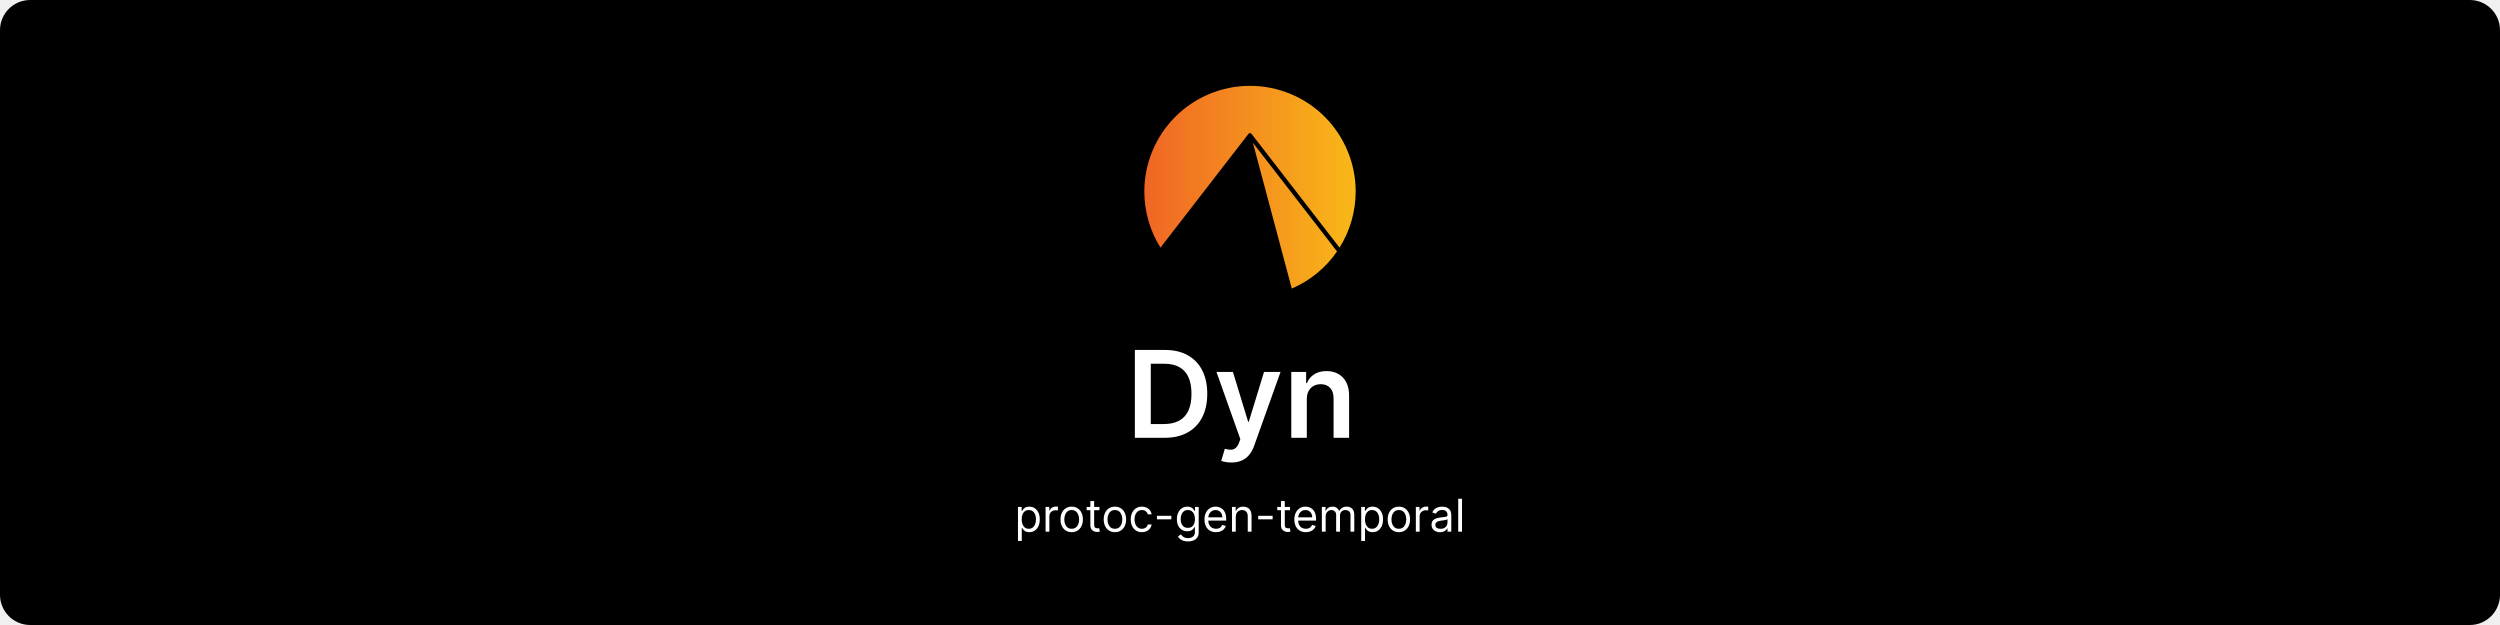
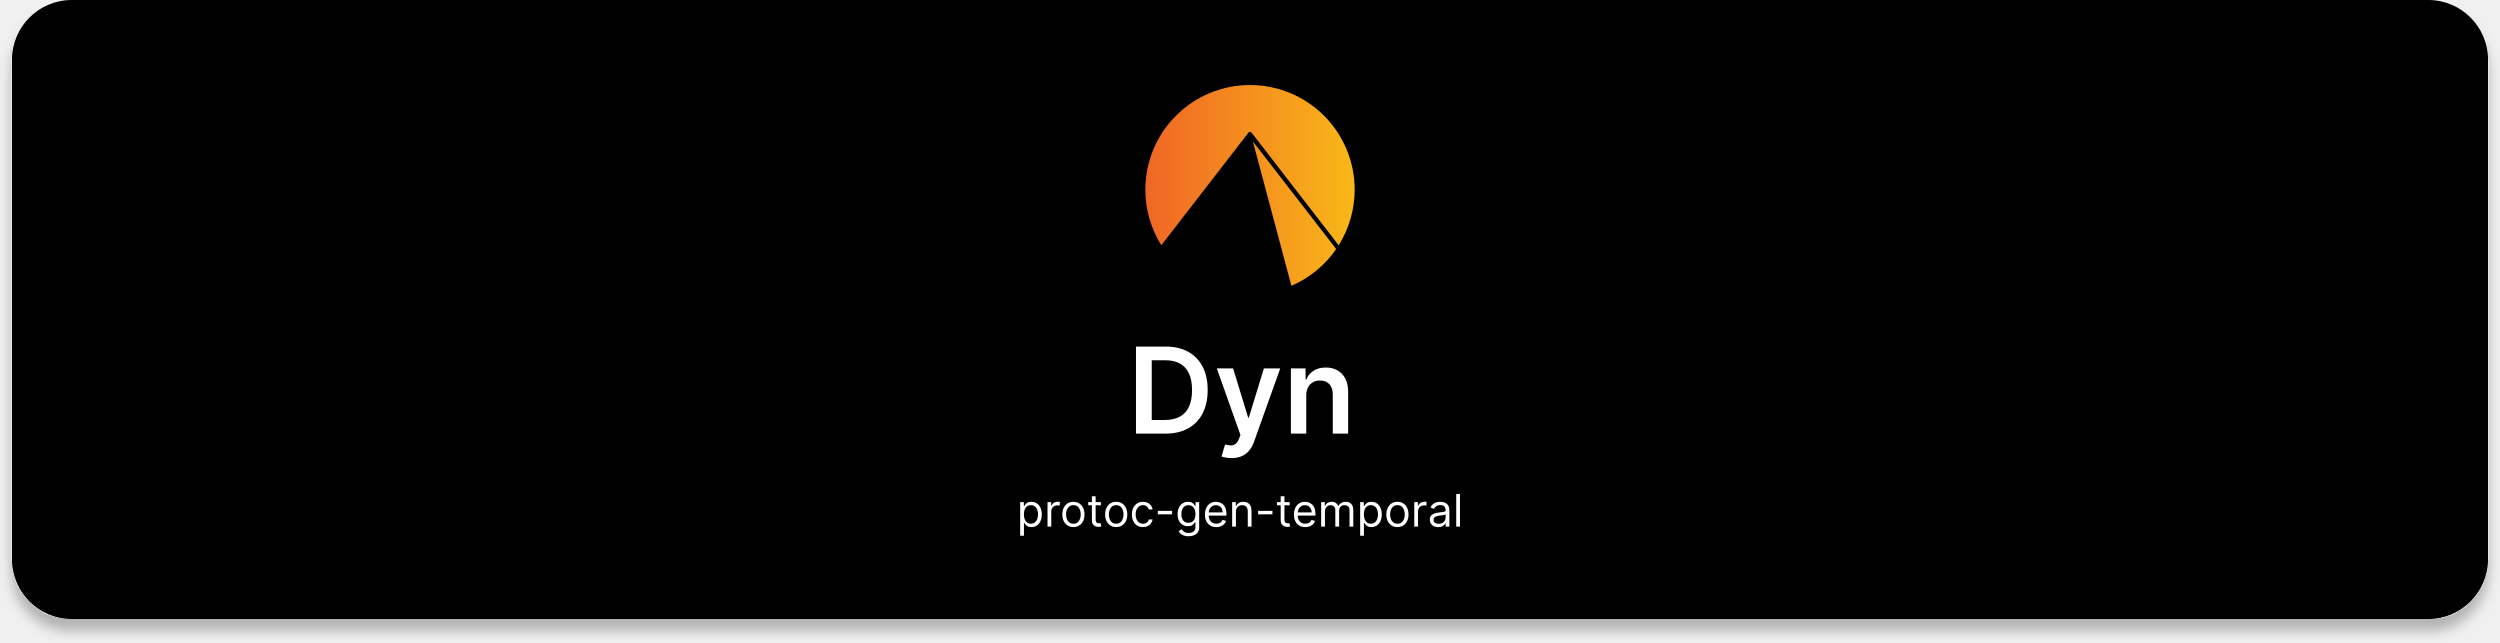
- <svg xmlns="http://www.w3.org/2000/svg" width="828" height="207" viewBox="0 0 828 207" fill="none">
-   <rect width="828" height="207" rx="10" fill="black" />
-   <path d="M385.727 145H375.869V115.909H385.926C388.814 115.909 391.295 116.491 393.369 117.656C395.453 118.812 397.053 120.473 398.17 122.642C399.288 124.811 399.847 127.405 399.847 130.426C399.847 133.456 399.283 136.061 398.156 138.239C397.039 140.417 395.424 142.088 393.312 143.253C391.21 144.418 388.682 145 385.727 145ZM381.139 140.44H385.472C387.498 140.44 389.188 140.071 390.543 139.332C391.897 138.584 392.915 137.472 393.597 135.994C394.278 134.508 394.619 132.652 394.619 130.426C394.619 128.201 394.278 126.354 393.597 124.886C392.915 123.409 391.906 122.306 390.571 121.577C389.245 120.838 387.598 120.469 385.628 120.469H381.139V140.44ZM407.822 153.182C407.122 153.182 406.473 153.125 405.876 153.011C405.289 152.907 404.821 152.784 404.47 152.642L405.663 148.636C406.411 148.854 407.079 148.958 407.666 148.949C408.253 148.939 408.769 148.755 409.214 148.395C409.669 148.045 410.053 147.457 410.365 146.634L410.805 145.455L402.893 123.182H408.348L413.376 139.659H413.604L418.646 123.182H424.115L415.379 147.642C414.972 148.797 414.432 149.787 413.76 150.611C413.088 151.444 412.264 152.079 411.288 152.514C410.322 152.959 409.167 153.182 407.822 153.182ZM432.815 132.216V145H427.673V123.182H432.588V126.889H432.844C433.346 125.668 434.146 124.697 435.244 123.977C436.352 123.258 437.721 122.898 439.349 122.898C440.855 122.898 442.167 123.22 443.284 123.864C444.411 124.508 445.282 125.44 445.898 126.662C446.523 127.884 446.83 129.366 446.821 131.108V145H441.679V131.903C441.679 130.445 441.3 129.304 440.543 128.48C439.795 127.656 438.758 127.244 437.432 127.244C436.532 127.244 435.732 127.443 435.031 127.841C434.34 128.229 433.795 128.793 433.398 129.531C433.009 130.27 432.815 131.165 432.815 132.216Z" fill="white" />
-   <path d="M337.151 179.155V167.905H338.365V169.205H338.514C338.607 169.063 338.734 168.882 338.898 168.662C339.065 168.438 339.303 168.239 339.612 168.065C339.924 167.888 340.347 167.799 340.879 167.799C341.568 167.799 342.175 167.971 342.701 168.315C343.227 168.66 343.637 169.148 343.931 169.78C344.226 170.412 344.374 171.158 344.374 172.018C344.374 172.884 344.226 173.635 343.931 174.271C343.637 174.903 343.228 175.393 342.706 175.741C342.184 176.085 341.582 176.258 340.901 176.258C340.375 176.258 339.954 176.171 339.638 175.997C339.322 175.819 339.079 175.618 338.908 175.395C338.738 175.167 338.607 174.979 338.514 174.83H338.408V179.155H337.151ZM338.386 171.996C338.386 172.614 338.477 173.159 338.658 173.632C338.839 174.1 339.104 174.468 339.452 174.734C339.8 174.997 340.226 175.128 340.73 175.128C341.256 175.128 341.694 174.99 342.046 174.713C342.401 174.432 342.667 174.056 342.845 173.584C343.026 173.108 343.116 172.579 343.116 171.996C343.116 171.421 343.028 170.902 342.85 170.441C342.676 169.976 342.412 169.608 342.056 169.338C341.705 169.065 341.263 168.928 340.73 168.928C340.219 168.928 339.789 169.058 339.441 169.317C339.093 169.573 338.83 169.931 338.653 170.393C338.475 170.851 338.386 171.385 338.386 171.996ZM346.291 176.087V167.905H347.506V169.141H347.591C347.74 168.736 348.01 168.408 348.401 168.156C348.791 167.904 349.232 167.777 349.722 167.777C349.814 167.777 349.929 167.779 350.068 167.783C350.206 167.786 350.311 167.792 350.382 167.799V169.077C350.339 169.067 350.242 169.051 350.089 169.029C349.94 169.004 349.782 168.992 349.615 168.992C349.217 168.992 348.862 169.075 348.55 169.242C348.241 169.406 347.996 169.633 347.815 169.924C347.637 170.212 347.548 170.54 347.548 170.91V176.087H346.291ZM354.947 176.258C354.208 176.258 353.56 176.082 353.003 175.73C352.449 175.379 352.016 174.887 351.703 174.255C351.394 173.623 351.24 172.884 351.24 172.039C351.24 171.187 351.394 170.443 351.703 169.807C352.016 169.171 352.449 168.678 353.003 168.326C353.56 167.975 354.208 167.799 354.947 167.799C355.686 167.799 356.332 167.975 356.886 168.326C357.444 168.678 357.877 169.171 358.186 169.807C358.498 170.443 358.654 171.187 358.654 172.039C358.654 172.884 358.498 173.623 358.186 174.255C357.877 174.887 357.444 175.379 356.886 175.73C356.332 176.082 355.686 176.258 354.947 176.258ZM354.947 175.128C355.508 175.128 355.97 174.985 356.332 174.697C356.694 174.409 356.962 174.031 357.136 173.562C357.31 173.094 357.397 172.586 357.397 172.039C357.397 171.492 357.31 170.982 357.136 170.51C356.962 170.038 356.694 169.656 356.332 169.365C355.97 169.074 355.508 168.928 354.947 168.928C354.386 168.928 353.924 169.074 353.562 169.365C353.2 169.656 352.932 170.038 352.758 170.51C352.584 170.982 352.497 171.492 352.497 172.039C352.497 172.586 352.584 173.094 352.758 173.562C352.932 174.031 353.2 174.409 353.562 174.697C353.924 174.985 354.386 175.128 354.947 175.128ZM364.132 167.905V168.971H359.892V167.905H364.132ZM361.127 165.945H362.384V173.743C362.384 174.099 362.436 174.365 362.539 174.542C362.646 174.716 362.78 174.834 362.944 174.894C363.111 174.951 363.286 174.979 363.471 174.979C363.61 174.979 363.723 174.972 363.812 174.958C363.901 174.94 363.972 174.926 364.025 174.915L364.281 176.045C364.196 176.077 364.077 176.108 363.924 176.14C363.771 176.176 363.578 176.194 363.343 176.194C362.988 176.194 362.64 176.117 362.299 175.965C361.962 175.812 361.681 175.579 361.458 175.267C361.237 174.954 361.127 174.56 361.127 174.084V165.945ZM369.259 176.258C368.52 176.258 367.872 176.082 367.314 175.73C366.76 175.379 366.327 174.887 366.015 174.255C365.706 173.623 365.551 172.884 365.551 172.039C365.551 171.187 365.706 170.443 366.015 169.807C366.327 169.171 366.76 168.678 367.314 168.326C367.872 167.975 368.52 167.799 369.259 167.799C369.997 167.799 370.644 167.975 371.198 168.326C371.755 168.678 372.188 169.171 372.497 169.807C372.81 170.443 372.966 171.187 372.966 172.039C372.966 172.884 372.81 173.623 372.497 174.255C372.188 174.887 371.755 175.379 371.198 175.73C370.644 176.082 369.997 176.258 369.259 176.258ZM369.259 175.128C369.82 175.128 370.281 174.985 370.644 174.697C371.006 174.409 371.274 174.031 371.448 173.562C371.622 173.094 371.709 172.586 371.709 172.039C371.709 171.492 371.622 170.982 371.448 170.51C371.274 170.038 371.006 169.656 370.644 169.365C370.281 169.074 369.82 168.928 369.259 168.928C368.698 168.928 368.236 169.074 367.874 169.365C367.511 169.656 367.243 170.038 367.069 170.51C366.895 170.982 366.808 171.492 366.808 172.039C366.808 172.586 366.895 173.094 367.069 173.562C367.243 174.031 367.511 174.409 367.874 174.697C368.236 174.985 368.698 175.128 369.259 175.128ZM378.209 176.258C377.442 176.258 376.781 176.077 376.227 175.714C375.673 175.352 375.247 174.853 374.949 174.217C374.651 173.582 374.501 172.856 374.501 172.039C374.501 171.208 374.654 170.475 374.96 169.839C375.268 169.2 375.698 168.701 376.249 168.342C376.803 167.98 377.449 167.799 378.188 167.799C378.763 167.799 379.281 167.905 379.743 168.118C380.205 168.331 380.583 168.63 380.877 169.013C381.172 169.397 381.355 169.844 381.426 170.356H380.169C380.073 169.983 379.86 169.652 379.53 169.365C379.203 169.074 378.763 168.928 378.209 168.928C377.719 168.928 377.289 169.056 376.92 169.312C376.554 169.564 376.268 169.921 376.062 170.382C375.86 170.84 375.759 171.378 375.759 171.996C375.759 172.628 375.858 173.179 376.057 173.648C376.259 174.116 376.543 174.48 376.909 174.74C377.278 174.999 377.712 175.128 378.209 175.128C378.536 175.128 378.832 175.072 379.098 174.958C379.365 174.844 379.59 174.681 379.775 174.468C379.96 174.255 380.091 173.999 380.169 173.701H381.426C381.355 174.184 381.179 174.619 380.899 175.006C380.622 175.389 380.254 175.695 379.796 175.922C379.342 176.146 378.813 176.258 378.209 176.258ZM387.951 170.824V171.996H383.179V170.824H387.951ZM393.466 179.326C392.859 179.326 392.337 179.248 391.9 179.091C391.463 178.939 391.099 178.736 390.808 178.484C390.52 178.236 390.291 177.969 390.121 177.685L391.122 176.982C391.236 177.131 391.38 177.302 391.554 177.493C391.728 177.689 391.965 177.857 392.267 177.999C392.573 178.145 392.972 178.218 393.466 178.218C394.126 178.218 394.671 178.058 395.101 177.738C395.531 177.419 395.746 176.918 395.746 176.236V174.574H395.639C395.547 174.724 395.415 174.908 395.245 175.128C395.078 175.345 394.837 175.539 394.521 175.709C394.208 175.876 393.785 175.959 393.253 175.959C392.592 175.959 391.999 175.803 391.474 175.491C390.952 175.178 390.538 174.724 390.233 174.127C389.931 173.53 389.78 172.806 389.78 171.954C389.78 171.116 389.927 170.386 390.222 169.764C390.517 169.139 390.927 168.656 391.452 168.315C391.978 167.971 392.585 167.799 393.274 167.799C393.807 167.799 394.229 167.888 394.542 168.065C394.858 168.239 395.099 168.438 395.266 168.662C395.437 168.882 395.568 169.063 395.66 169.205H395.788V167.905H397.003V176.322C397.003 177.025 396.843 177.596 396.523 178.037C396.207 178.481 395.781 178.806 395.245 179.012C394.712 179.221 394.119 179.326 393.466 179.326ZM393.423 174.83C393.927 174.83 394.354 174.715 394.702 174.484C395.05 174.253 395.314 173.921 395.495 173.488C395.676 173.054 395.767 172.536 395.767 171.932C395.767 171.343 395.678 170.823 395.501 170.372C395.323 169.921 395.06 169.567 394.712 169.312C394.364 169.056 393.935 168.928 393.423 168.928C392.891 168.928 392.447 169.063 392.092 169.333C391.74 169.603 391.475 169.965 391.298 170.42C391.124 170.874 391.037 171.378 391.037 171.932C391.037 172.501 391.126 173.003 391.303 173.44C391.484 173.873 391.751 174.214 392.102 174.463C392.457 174.708 392.898 174.83 393.423 174.83ZM402.734 176.258C401.946 176.258 401.266 176.084 400.694 175.736C400.126 175.384 399.687 174.894 399.378 174.265C399.073 173.633 398.92 172.898 398.92 172.06C398.92 171.222 399.073 170.483 399.378 169.844C399.687 169.202 400.117 168.701 400.668 168.342C401.222 167.98 401.868 167.799 402.606 167.799C403.033 167.799 403.453 167.87 403.869 168.012C404.284 168.154 404.663 168.385 405.003 168.704C405.344 169.02 405.616 169.439 405.818 169.961C406.021 170.483 406.122 171.126 406.122 171.89V172.422H399.815V171.336H404.844C404.844 170.874 404.751 170.462 404.567 170.1C404.386 169.738 404.126 169.452 403.789 169.242C403.455 169.033 403.061 168.928 402.606 168.928C402.106 168.928 401.672 169.052 401.307 169.301C400.945 169.546 400.666 169.866 400.47 170.26C400.275 170.654 400.177 171.077 400.177 171.527V172.252C400.177 172.87 400.284 173.394 400.497 173.823C400.714 174.249 401.014 174.574 401.397 174.798C401.781 175.018 402.226 175.128 402.734 175.128C403.065 175.128 403.363 175.082 403.629 174.99C403.899 174.894 404.132 174.752 404.327 174.564C404.522 174.372 404.673 174.134 404.78 173.85L405.994 174.191C405.866 174.603 405.652 174.965 405.35 175.277C405.048 175.586 404.675 175.828 404.231 176.002C403.787 176.172 403.288 176.258 402.734 176.258ZM409.291 171.165V176.087H408.034V167.905H409.249V169.184H409.355C409.547 168.768 409.838 168.434 410.229 168.182C410.62 167.927 411.124 167.799 411.742 167.799C412.296 167.799 412.78 167.912 413.196 168.14C413.611 168.363 413.935 168.704 414.165 169.162C414.396 169.617 414.512 170.192 414.512 170.888V176.087H413.255V170.974C413.255 170.331 413.088 169.83 412.754 169.471C412.42 169.109 411.962 168.928 411.38 168.928C410.978 168.928 410.62 169.015 410.304 169.189C409.991 169.363 409.744 169.617 409.563 169.951C409.382 170.285 409.291 170.689 409.291 171.165ZM421.496 170.824V171.996H416.724V170.824H421.496ZM427.266 167.905V168.971H423.026V167.905H427.266ZM424.262 165.945H425.519V173.743C425.519 174.099 425.571 174.365 425.674 174.542C425.78 174.716 425.915 174.834 426.079 174.894C426.245 174.951 426.421 174.979 426.606 174.979C426.744 174.979 426.858 174.972 426.947 174.958C427.036 174.94 427.107 174.926 427.16 174.915L427.416 176.045C427.33 176.077 427.211 176.108 427.059 176.14C426.906 176.176 426.712 176.194 426.478 176.194C426.123 176.194 425.775 176.117 425.434 175.965C425.097 175.812 424.816 175.579 424.592 175.267C424.372 174.954 424.262 174.56 424.262 174.084V165.945ZM432.5 176.258C431.712 176.258 431.032 176.084 430.46 175.736C429.892 175.384 429.453 174.894 429.144 174.265C428.839 173.633 428.686 172.898 428.686 172.06C428.686 171.222 428.839 170.483 429.144 169.844C429.453 169.202 429.883 168.701 430.433 168.342C430.987 167.98 431.633 167.799 432.372 167.799C432.798 167.799 433.219 167.87 433.634 168.012C434.05 168.154 434.428 168.385 434.769 168.704C435.11 169.02 435.382 169.439 435.584 169.961C435.786 170.483 435.888 171.126 435.888 171.89V172.422H429.581V171.336H434.609C434.609 170.874 434.517 170.462 434.332 170.1C434.151 169.738 433.892 169.452 433.555 169.242C433.221 169.033 432.827 168.928 432.372 168.928C431.871 168.928 431.438 169.052 431.072 169.301C430.71 169.546 430.431 169.866 430.236 170.26C430.041 170.654 429.943 171.077 429.943 171.527V172.252C429.943 172.87 430.05 173.394 430.263 173.823C430.479 174.249 430.779 174.574 431.163 174.798C431.546 175.018 431.992 175.128 432.5 175.128C432.83 175.128 433.128 175.082 433.395 174.99C433.665 174.894 433.897 174.752 434.093 174.564C434.288 174.372 434.439 174.134 434.545 173.85L435.76 174.191C435.632 174.603 435.417 174.965 435.115 175.277C434.813 175.586 434.441 175.828 433.997 176.002C433.553 176.172 433.054 176.258 432.5 176.258ZM437.8 176.087V167.905H439.014V169.184H439.121C439.291 168.747 439.567 168.408 439.947 168.166C440.327 167.921 440.783 167.799 441.316 167.799C441.855 167.799 442.305 167.921 442.663 168.166C443.025 168.408 443.308 168.747 443.51 169.184H443.595C443.805 168.761 444.119 168.426 444.538 168.177C444.957 167.925 445.46 167.799 446.046 167.799C446.777 167.799 447.376 168.028 447.841 168.486C448.306 168.94 448.539 169.649 448.539 170.611V176.087H447.282V170.611C447.282 170.008 447.116 169.576 446.786 169.317C446.456 169.058 446.067 168.928 445.62 168.928C445.044 168.928 444.599 169.102 444.283 169.45C443.967 169.795 443.809 170.231 443.809 170.76V176.087H442.53V170.483C442.53 170.018 442.379 169.644 442.077 169.36C441.775 169.072 441.387 168.928 440.911 168.928C440.584 168.928 440.279 169.015 439.995 169.189C439.714 169.363 439.487 169.605 439.313 169.914C439.142 170.219 439.057 170.572 439.057 170.974V176.087H437.8ZM450.837 179.155V167.905H452.052V169.205H452.201C452.293 169.063 452.421 168.882 452.584 168.662C452.751 168.438 452.989 168.239 453.298 168.065C453.611 167.888 454.033 167.799 454.566 167.799C455.255 167.799 455.862 167.971 456.388 168.315C456.913 168.66 457.323 169.148 457.618 169.78C457.913 170.412 458.06 171.158 458.06 172.018C458.06 172.884 457.913 173.635 457.618 174.271C457.323 174.903 456.915 175.393 456.393 175.741C455.871 176.085 455.269 176.258 454.587 176.258C454.062 176.258 453.641 176.171 453.325 175.997C453.009 175.819 452.765 175.618 452.595 175.395C452.424 175.167 452.293 174.979 452.201 174.83H452.094V179.155H450.837ZM452.073 171.996C452.073 172.614 452.163 173.159 452.345 173.632C452.526 174.1 452.79 174.468 453.138 174.734C453.486 174.997 453.912 175.128 454.417 175.128C454.942 175.128 455.381 174.99 455.732 174.713C456.087 174.432 456.354 174.056 456.531 173.584C456.712 173.108 456.803 172.579 456.803 171.996C456.803 171.421 456.714 170.902 456.537 170.441C456.363 169.976 456.098 169.608 455.743 169.338C455.391 169.065 454.949 168.928 454.417 168.928C453.905 168.928 453.476 169.058 453.128 169.317C452.78 169.573 452.517 169.931 452.339 170.393C452.162 170.851 452.073 171.385 452.073 171.996ZM463.302 176.258C462.563 176.258 461.915 176.082 461.357 175.73C460.803 175.379 460.37 174.887 460.058 174.255C459.749 173.623 459.594 172.884 459.594 172.039C459.594 171.187 459.749 170.443 460.058 169.807C460.37 169.171 460.803 168.678 461.357 168.326C461.915 167.975 462.563 167.799 463.302 167.799C464.04 167.799 464.687 167.975 465.241 168.326C465.798 168.678 466.231 169.171 466.54 169.807C466.853 170.443 467.009 171.187 467.009 172.039C467.009 172.884 466.853 173.623 466.54 174.255C466.231 174.887 465.798 175.379 465.241 175.73C464.687 176.082 464.04 176.258 463.302 176.258ZM463.302 175.128C463.863 175.128 464.324 174.985 464.687 174.697C465.049 174.409 465.317 174.031 465.491 173.562C465.665 173.094 465.752 172.586 465.752 172.039C465.752 171.492 465.665 170.982 465.491 170.51C465.317 170.038 465.049 169.656 464.687 169.365C464.324 169.074 463.863 168.928 463.302 168.928C462.741 168.928 462.279 169.074 461.917 169.365C461.554 169.656 461.286 170.038 461.112 170.51C460.938 170.982 460.851 171.492 460.851 172.039C460.851 172.586 460.938 173.094 461.112 173.562C461.286 174.031 461.554 174.409 461.917 174.697C462.279 174.985 462.741 175.128 463.302 175.128ZM468.928 176.087V167.905H470.142V169.141H470.228C470.377 168.736 470.647 168.408 471.037 168.156C471.428 167.904 471.868 167.777 472.358 167.777C472.451 167.777 472.566 167.779 472.705 167.783C472.843 167.786 472.948 167.792 473.019 167.799V169.077C472.976 169.067 472.879 169.051 472.726 169.029C472.577 169.004 472.419 168.992 472.252 168.992C471.854 168.992 471.499 169.075 471.186 169.242C470.877 169.406 470.632 169.633 470.451 169.924C470.274 170.212 470.185 170.54 470.185 170.91V176.087H468.928ZM476.917 176.279C476.398 176.279 475.928 176.181 475.505 175.986C475.082 175.787 474.747 175.501 474.498 175.128C474.25 174.752 474.125 174.297 474.125 173.765C474.125 173.296 474.218 172.916 474.402 172.625C474.587 172.33 474.834 172.099 475.143 171.932C475.452 171.765 475.793 171.641 476.166 171.559C476.542 171.474 476.92 171.407 477.3 171.357C477.797 171.293 478.2 171.245 478.509 171.213C478.822 171.178 479.049 171.119 479.191 171.037C479.337 170.956 479.41 170.814 479.41 170.611V170.569C479.41 170.043 479.266 169.635 478.978 169.344C478.694 169.052 478.263 168.907 477.684 168.907C477.084 168.907 476.613 169.038 476.272 169.301C475.931 169.564 475.691 169.844 475.553 170.143L474.36 169.716C474.573 169.219 474.857 168.832 475.212 168.555C475.571 168.275 475.961 168.079 476.384 167.969C476.81 167.856 477.229 167.799 477.641 167.799C477.904 167.799 478.206 167.831 478.547 167.895C478.891 167.955 479.223 168.081 479.543 168.273C479.866 168.465 480.134 168.754 480.347 169.141C480.56 169.528 480.667 170.047 480.667 170.697V176.087H479.41V174.979H479.346C479.26 175.157 479.118 175.347 478.919 175.549C478.721 175.752 478.456 175.924 478.126 176.066C477.796 176.208 477.392 176.279 476.917 176.279ZM477.108 175.15C477.606 175.15 478.025 175.052 478.366 174.857C478.71 174.661 478.969 174.409 479.143 174.1C479.321 173.791 479.41 173.466 479.41 173.126V171.975C479.356 172.039 479.239 172.097 479.058 172.151C478.88 172.2 478.674 172.245 478.44 172.284C478.209 172.319 477.984 172.351 477.764 172.38C477.547 172.405 477.371 172.426 477.236 172.444C476.91 172.486 476.604 172.556 476.32 172.651C476.04 172.744 475.812 172.884 475.638 173.072C475.468 173.257 475.383 173.509 475.383 173.829C475.383 174.265 475.544 174.596 475.867 174.819C476.194 175.04 476.608 175.15 477.108 175.15ZM484.218 165.178V176.087H482.961V165.178H484.218Z" fill="white" />
-   <path d="M413.869 28.43C404.609 28.464 395.74 32.167 389.205 38.727C382.669 45.287 379 54.17 379 63.429C379 70.004 380.852 76.446 384.343 82.017L413.528 44.29C413.575 44.228 413.644 44.177 413.727 44.141C413.81 44.105 413.904 44.086 414 44.086C414.096 44.086 414.19 44.105 414.273 44.141C414.356 44.177 414.425 44.228 414.473 44.29L443.657 82.017C447.148 76.446 449 70.004 449 63.429C449 54.147 445.313 45.245 438.749 38.681C432.185 32.117 423.283 28.43 414 28.43C413.956 28.429 413.913 28.429 413.869 28.43V28.43ZM414.963 47.292L427.843 95.571C433.894 92.967 439.087 88.708 442.825 83.283L414.963 47.292Z" fill="url(#paint0_linear_335_5)" />
+ <svg xmlns="http://www.w3.org/2000/svg" width="836" height="215" viewBox="0 0 836 215" fill="none">
+   <g filter="url(#filter0_d_335_5)">
+     <rect x="4" width="828" height="207" rx="20" fill="black" />
+   </g>
+   <path d="M389.727 145H379.869V115.909H389.926C392.814 115.909 395.295 116.491 397.369 117.656C399.453 118.812 401.053 120.473 402.17 122.642C403.288 124.811 403.847 127.405 403.847 130.426C403.847 133.456 403.283 136.061 402.156 138.239C401.039 140.417 399.424 142.088 397.312 143.253C395.21 144.418 392.682 145 389.727 145ZM385.139 140.44H389.472C391.498 140.44 393.188 140.071 394.543 139.332C395.897 138.584 396.915 137.472 397.597 135.994C398.278 134.508 398.619 132.652 398.619 130.426C398.619 128.201 398.278 126.354 397.597 124.886C396.915 123.409 395.906 122.306 394.571 121.577C393.245 120.838 391.598 120.469 389.628 120.469H385.139V140.44ZM411.822 153.182C411.122 153.182 410.473 153.125 409.876 153.011C409.289 152.907 408.821 152.784 408.47 152.642L409.663 148.636C410.411 148.854 411.079 148.958 411.666 148.949C412.253 148.939 412.769 148.755 413.214 148.395C413.669 148.045 414.053 147.457 414.365 146.634L414.805 145.455L406.893 123.182H412.348L417.376 139.659H417.604L422.646 123.182H428.115L419.379 147.642C418.972 148.797 418.432 149.787 417.76 150.611C417.088 151.444 416.264 152.079 415.288 152.514C414.322 152.959 413.167 153.182 411.822 153.182ZM436.815 132.216V145H431.673V123.182H436.588V126.889H436.844C437.346 125.668 438.146 124.697 439.244 123.977C440.352 123.258 441.721 122.898 443.349 122.898C444.855 122.898 446.167 123.22 447.284 123.864C448.411 124.508 449.282 125.44 449.898 126.662C450.523 127.884 450.83 129.366 450.821 131.108V145H445.679V131.903C445.679 130.445 445.3 129.304 444.543 128.48C443.795 127.656 442.758 127.244 441.432 127.244C440.532 127.244 439.732 127.443 439.031 127.841C438.34 128.229 437.795 128.793 437.398 129.531C437.009 130.27 436.815 131.165 436.815 132.216Z" fill="white" />
+   <path d="M341.151 179.155V167.905H342.365V169.205H342.514C342.607 169.063 342.734 168.882 342.898 168.662C343.065 168.438 343.303 168.239 343.612 168.065C343.924 167.888 344.347 167.799 344.879 167.799C345.568 167.799 346.175 167.971 346.701 168.315C347.227 168.66 347.637 169.148 347.931 169.78C348.226 170.412 348.374 171.158 348.374 172.018C348.374 172.884 348.226 173.635 347.931 174.271C347.637 174.903 347.228 175.393 346.706 175.741C346.184 176.085 345.582 176.258 344.901 176.258C344.375 176.258 343.954 176.171 343.638 175.997C343.322 175.819 343.079 175.618 342.908 175.395C342.738 175.167 342.607 174.979 342.514 174.83H342.408V179.155H341.151ZM342.386 171.996C342.386 172.614 342.477 173.159 342.658 173.632C342.839 174.1 343.104 174.468 343.452 174.734C343.8 174.997 344.226 175.128 344.73 175.128C345.256 175.128 345.694 174.99 346.046 174.713C346.401 174.432 346.667 174.056 346.845 173.584C347.026 173.108 347.116 172.579 347.116 171.996C347.116 171.421 347.028 170.902 346.85 170.441C346.676 169.976 346.412 169.608 346.056 169.338C345.705 169.065 345.263 168.928 344.73 168.928C344.219 168.928 343.789 169.058 343.441 169.317C343.093 169.573 342.83 169.931 342.653 170.393C342.475 170.851 342.386 171.385 342.386 171.996ZM350.291 176.087V167.905H351.506V169.141H351.591C351.74 168.736 352.01 168.408 352.401 168.156C352.791 167.904 353.232 167.777 353.722 167.777C353.814 167.777 353.929 167.779 354.068 167.783C354.206 167.786 354.311 167.792 354.382 167.799V169.077C354.339 169.067 354.242 169.051 354.089 169.029C353.94 169.004 353.782 168.992 353.615 168.992C353.217 168.992 352.862 169.075 352.55 169.242C352.241 169.406 351.996 169.633 351.815 169.924C351.637 170.212 351.548 170.54 351.548 170.91V176.087H350.291ZM358.947 176.258C358.208 176.258 357.56 176.082 357.003 175.73C356.449 175.379 356.016 174.887 355.703 174.255C355.394 173.623 355.24 172.884 355.24 172.039C355.24 171.187 355.394 170.443 355.703 169.807C356.016 169.171 356.449 168.678 357.003 168.326C357.56 167.975 358.208 167.799 358.947 167.799C359.686 167.799 360.332 167.975 360.886 168.326C361.444 168.678 361.877 169.171 362.186 169.807C362.498 170.443 362.654 171.187 362.654 172.039C362.654 172.884 362.498 173.623 362.186 174.255C361.877 174.887 361.444 175.379 360.886 175.73C360.332 176.082 359.686 176.258 358.947 176.258ZM358.947 175.128C359.508 175.128 359.97 174.985 360.332 174.697C360.694 174.409 360.962 174.031 361.136 173.562C361.31 173.094 361.397 172.586 361.397 172.039C361.397 171.492 361.31 170.982 361.136 170.51C360.962 170.038 360.694 169.656 360.332 169.365C359.97 169.074 359.508 168.928 358.947 168.928C358.386 168.928 357.924 169.074 357.562 169.365C357.2 169.656 356.932 170.038 356.758 170.51C356.584 170.982 356.497 171.492 356.497 172.039C356.497 172.586 356.584 173.094 356.758 173.562C356.932 174.031 357.2 174.409 357.562 174.697C357.924 174.985 358.386 175.128 358.947 175.128ZM368.132 167.905V168.971H363.892V167.905H368.132ZM365.127 165.945H366.384V173.743C366.384 174.099 366.436 174.365 366.539 174.542C366.646 174.716 366.78 174.834 366.944 174.894C367.111 174.951 367.286 174.979 367.471 174.979C367.61 174.979 367.723 174.972 367.812 174.958C367.901 174.94 367.972 174.926 368.025 174.915L368.281 176.045C368.196 176.077 368.077 176.108 367.924 176.14C367.771 176.176 367.578 176.194 367.343 176.194C366.988 176.194 366.64 176.117 366.299 175.965C365.962 175.812 365.681 175.579 365.458 175.267C365.237 174.954 365.127 174.56 365.127 174.084V165.945ZM373.259 176.258C372.52 176.258 371.872 176.082 371.314 175.73C370.76 175.379 370.327 174.887 370.015 174.255C369.706 173.623 369.551 172.884 369.551 172.039C369.551 171.187 369.706 170.443 370.015 169.807C370.327 169.171 370.76 168.678 371.314 168.326C371.872 167.975 372.52 167.799 373.259 167.799C373.997 167.799 374.644 167.975 375.198 168.326C375.755 168.678 376.188 169.171 376.497 169.807C376.81 170.443 376.966 171.187 376.966 172.039C376.966 172.884 376.81 173.623 376.497 174.255C376.188 174.887 375.755 175.379 375.198 175.73C374.644 176.082 373.997 176.258 373.259 176.258ZM373.259 175.128C373.82 175.128 374.281 174.985 374.644 174.697C375.006 174.409 375.274 174.031 375.448 173.562C375.622 173.094 375.709 172.586 375.709 172.039C375.709 171.492 375.622 170.982 375.448 170.51C375.274 170.038 375.006 169.656 374.644 169.365C374.281 169.074 373.82 168.928 373.259 168.928C372.698 168.928 372.236 169.074 371.874 169.365C371.511 169.656 371.243 170.038 371.069 170.51C370.895 170.982 370.808 171.492 370.808 172.039C370.808 172.586 370.895 173.094 371.069 173.562C371.243 174.031 371.511 174.409 371.874 174.697C372.236 174.985 372.698 175.128 373.259 175.128ZM382.209 176.258C381.442 176.258 380.781 176.077 380.227 175.714C379.673 175.352 379.247 174.853 378.949 174.217C378.651 173.582 378.501 172.856 378.501 172.039C378.501 171.208 378.654 170.475 378.96 169.839C379.268 169.2 379.698 168.701 380.249 168.342C380.803 167.98 381.449 167.799 382.188 167.799C382.763 167.799 383.281 167.905 383.743 168.118C384.205 168.331 384.583 168.63 384.877 169.013C385.172 169.397 385.355 169.844 385.426 170.356H384.169C384.073 169.983 383.86 169.652 383.53 169.365C383.203 169.074 382.763 168.928 382.209 168.928C381.719 168.928 381.289 169.056 380.92 169.312C380.554 169.564 380.268 169.921 380.062 170.382C379.86 170.84 379.759 171.378 379.759 171.996C379.759 172.628 379.858 173.179 380.057 173.648C380.259 174.116 380.543 174.48 380.909 174.74C381.278 174.999 381.712 175.128 382.209 175.128C382.536 175.128 382.832 175.072 383.098 174.958C383.365 174.844 383.59 174.681 383.775 174.468C383.96 174.255 384.091 173.999 384.169 173.701H385.426C385.355 174.184 385.179 174.619 384.899 175.006C384.622 175.389 384.254 175.695 383.796 175.922C383.342 176.146 382.813 176.258 382.209 176.258ZM391.951 170.824V171.996H387.179V170.824H391.951ZM397.466 179.326C396.859 179.326 396.337 179.248 395.9 179.091C395.463 178.939 395.099 178.736 394.808 178.484C394.52 178.236 394.291 177.969 394.121 177.685L395.122 176.982C395.236 177.131 395.38 177.302 395.554 177.493C395.728 177.689 395.965 177.857 396.267 177.999C396.573 178.145 396.972 178.218 397.466 178.218C398.126 178.218 398.671 178.058 399.101 177.738C399.531 177.419 399.746 176.918 399.746 176.236V174.574H399.639C399.547 174.724 399.415 174.908 399.245 175.128C399.078 175.345 398.837 175.539 398.521 175.709C398.208 175.876 397.785 175.959 397.253 175.959C396.592 175.959 395.999 175.803 395.474 175.491C394.952 175.178 394.538 174.724 394.233 174.127C393.931 173.53 393.78 172.806 393.78 171.954C393.78 171.116 393.927 170.386 394.222 169.764C394.517 169.139 394.927 168.656 395.452 168.315C395.978 167.971 396.585 167.799 397.274 167.799C397.807 167.799 398.229 167.888 398.542 168.065C398.858 168.239 399.099 168.438 399.266 168.662C399.437 168.882 399.568 169.063 399.66 169.205H399.788V167.905H401.003V176.322C401.003 177.025 400.843 177.596 400.523 178.037C400.207 178.481 399.781 178.806 399.245 179.012C398.712 179.221 398.119 179.326 397.466 179.326ZM397.423 174.83C397.927 174.83 398.354 174.715 398.702 174.484C399.05 174.253 399.314 173.921 399.495 173.488C399.676 173.054 399.767 172.536 399.767 171.932C399.767 171.343 399.678 170.823 399.501 170.372C399.323 169.921 399.06 169.567 398.712 169.312C398.364 169.056 397.935 168.928 397.423 168.928C396.891 168.928 396.447 169.063 396.092 169.333C395.74 169.603 395.475 169.965 395.298 170.42C395.124 170.874 395.037 171.378 395.037 171.932C395.037 172.501 395.126 173.003 395.303 173.44C395.484 173.873 395.751 174.214 396.102 174.463C396.457 174.708 396.898 174.83 397.423 174.83ZM406.734 176.258C405.946 176.258 405.266 176.084 404.694 175.736C404.126 175.384 403.687 174.894 403.378 174.265C403.073 173.633 402.92 172.898 402.92 172.06C402.92 171.222 403.073 170.483 403.378 169.844C403.687 169.202 404.117 168.701 404.668 168.342C405.222 167.98 405.868 167.799 406.606 167.799C407.033 167.799 407.453 167.87 407.869 168.012C408.284 168.154 408.663 168.385 409.003 168.704C409.344 169.02 409.616 169.439 409.818 169.961C410.021 170.483 410.122 171.126 410.122 171.89V172.422H403.815V171.336H408.844C408.844 170.874 408.751 170.462 408.567 170.1C408.386 169.738 408.126 169.452 407.789 169.242C407.455 169.033 407.061 168.928 406.606 168.928C406.106 168.928 405.672 169.052 405.307 169.301C404.945 169.546 404.666 169.866 404.47 170.26C404.275 170.654 404.177 171.077 404.177 171.527V172.252C404.177 172.87 404.284 173.394 404.497 173.823C404.714 174.249 405.014 174.574 405.397 174.798C405.781 175.018 406.226 175.128 406.734 175.128C407.065 175.128 407.363 175.082 407.629 174.99C407.899 174.894 408.132 174.752 408.327 174.564C408.522 174.372 408.673 174.134 408.78 173.85L409.994 174.191C409.866 174.603 409.652 174.965 409.35 175.277C409.048 175.586 408.675 175.828 408.231 176.002C407.787 176.172 407.288 176.258 406.734 176.258ZM413.291 171.165V176.087H412.034V167.905H413.249V169.184H413.355C413.547 168.768 413.838 168.434 414.229 168.182C414.62 167.927 415.124 167.799 415.742 167.799C416.296 167.799 416.78 167.912 417.196 168.14C417.611 168.363 417.935 168.704 418.165 169.162C418.396 169.617 418.512 170.192 418.512 170.888V176.087H417.255V170.974C417.255 170.331 417.088 169.83 416.754 169.471C416.42 169.109 415.962 168.928 415.38 168.928C414.978 168.928 414.62 169.015 414.304 169.189C413.991 169.363 413.744 169.617 413.563 169.951C413.382 170.285 413.291 170.689 413.291 171.165ZM425.496 170.824V171.996H420.724V170.824H425.496ZM431.266 167.905V168.971H427.026V167.905H431.266ZM428.262 165.945H429.519V173.743C429.519 174.099 429.571 174.365 429.674 174.542C429.78 174.716 429.915 174.834 430.079 174.894C430.245 174.951 430.421 174.979 430.606 174.979C430.744 174.979 430.858 174.972 430.947 174.958C431.036 174.94 431.107 174.926 431.16 174.915L431.416 176.045C431.33 176.077 431.211 176.108 431.059 176.14C430.906 176.176 430.712 176.194 430.478 176.194C430.123 176.194 429.775 176.117 429.434 175.965C429.097 175.812 428.816 175.579 428.592 175.267C428.372 174.954 428.262 174.56 428.262 174.084V165.945ZM436.5 176.258C435.712 176.258 435.032 176.084 434.46 175.736C433.892 175.384 433.453 174.894 433.144 174.265C432.839 173.633 432.686 172.898 432.686 172.06C432.686 171.222 432.839 170.483 433.144 169.844C433.453 169.202 433.883 168.701 434.433 168.342C434.987 167.98 435.633 167.799 436.372 167.799C436.798 167.799 437.219 167.87 437.634 168.012C438.05 168.154 438.428 168.385 438.769 168.704C439.11 169.02 439.382 169.439 439.584 169.961C439.786 170.483 439.888 171.126 439.888 171.89V172.422H433.581V171.336H438.609C438.609 170.874 438.517 170.462 438.332 170.1C438.151 169.738 437.892 169.452 437.555 169.242C437.221 169.033 436.827 168.928 436.372 168.928C435.871 168.928 435.438 169.052 435.072 169.301C434.71 169.546 434.431 169.866 434.236 170.26C434.041 170.654 433.943 171.077 433.943 171.527V172.252C433.943 172.87 434.05 173.394 434.263 173.823C434.479 174.249 434.779 174.574 435.163 174.798C435.546 175.018 435.992 175.128 436.5 175.128C436.83 175.128 437.128 175.082 437.395 174.99C437.665 174.894 437.897 174.752 438.093 174.564C438.288 174.372 438.439 174.134 438.545 173.85L439.76 174.191C439.632 174.603 439.417 174.965 439.115 175.277C438.813 175.586 438.441 175.828 437.997 176.002C437.553 176.172 437.054 176.258 436.5 176.258ZM441.8 176.087V167.905H443.014V169.184H443.121C443.291 168.747 443.567 168.408 443.947 168.166C444.327 167.921 444.783 167.799 445.316 167.799C445.855 167.799 446.305 167.921 446.663 168.166C447.025 168.408 447.308 168.747 447.51 169.184H447.595C447.805 168.761 448.119 168.426 448.538 168.177C448.957 167.925 449.46 167.799 450.046 167.799C450.777 167.799 451.376 168.028 451.841 168.486C452.306 168.94 452.539 169.649 452.539 170.611V176.087H451.282V170.611C451.282 170.008 451.116 169.576 450.786 169.317C450.456 169.058 450.067 168.928 449.62 168.928C449.044 168.928 448.599 169.102 448.283 169.45C447.967 169.795 447.809 170.231 447.809 170.76V176.087H446.53V170.483C446.53 170.018 446.379 169.644 446.077 169.36C445.775 169.072 445.387 168.928 444.911 168.928C444.584 168.928 444.279 169.015 443.995 169.189C443.714 169.363 443.487 169.605 443.313 169.914C443.142 170.219 443.057 170.572 443.057 170.974V176.087H441.8ZM454.837 179.155V167.905H456.052V169.205H456.201C456.293 169.063 456.421 168.882 456.584 168.662C456.751 168.438 456.989 168.239 457.298 168.065C457.611 167.888 458.033 167.799 458.566 167.799C459.255 167.799 459.862 167.971 460.388 168.315C460.913 168.66 461.323 169.148 461.618 169.78C461.913 170.412 462.06 171.158 462.06 172.018C462.06 172.884 461.913 173.635 461.618 174.271C461.323 174.903 460.915 175.393 460.393 175.741C459.871 176.085 459.269 176.258 458.587 176.258C458.062 176.258 457.641 176.171 457.325 175.997C457.009 175.819 456.765 175.618 456.595 175.395C456.424 175.167 456.293 174.979 456.201 174.83H456.094V179.155H454.837ZM456.073 171.996C456.073 172.614 456.163 173.159 456.345 173.632C456.526 174.1 456.79 174.468 457.138 174.734C457.486 174.997 457.912 175.128 458.417 175.128C458.942 175.128 459.381 174.99 459.732 174.713C460.087 174.432 460.354 174.056 460.531 173.584C460.712 173.108 460.803 172.579 460.803 171.996C460.803 171.421 460.714 170.902 460.537 170.441C460.363 169.976 460.098 169.608 459.743 169.338C459.391 169.065 458.949 168.928 458.417 168.928C457.905 168.928 457.476 169.058 457.128 169.317C456.78 169.573 456.517 169.931 456.339 170.393C456.162 170.851 456.073 171.385 456.073 171.996ZM467.302 176.258C466.563 176.258 465.915 176.082 465.357 175.73C464.803 175.379 464.37 174.887 464.058 174.255C463.749 173.623 463.594 172.884 463.594 172.039C463.594 171.187 463.749 170.443 464.058 169.807C464.37 169.171 464.803 168.678 465.357 168.326C465.915 167.975 466.563 167.799 467.302 167.799C468.04 167.799 468.687 167.975 469.241 168.326C469.798 168.678 470.231 169.171 470.54 169.807C470.853 170.443 471.009 171.187 471.009 172.039C471.009 172.884 470.853 173.623 470.54 174.255C470.231 174.887 469.798 175.379 469.241 175.73C468.687 176.082 468.04 176.258 467.302 176.258ZM467.302 175.128C467.863 175.128 468.324 174.985 468.687 174.697C469.049 174.409 469.317 174.031 469.491 173.562C469.665 173.094 469.752 172.586 469.752 172.039C469.752 171.492 469.665 170.982 469.491 170.51C469.317 170.038 469.049 169.656 468.687 169.365C468.324 169.074 467.863 168.928 467.302 168.928C466.741 168.928 466.279 169.074 465.917 169.365C465.554 169.656 465.286 170.038 465.112 170.51C464.938 170.982 464.851 171.492 464.851 172.039C464.851 172.586 464.938 173.094 465.112 173.562C465.286 174.031 465.554 174.409 465.917 174.697C466.279 174.985 466.741 175.128 467.302 175.128ZM472.928 176.087V167.905H474.142V169.141H474.228C474.377 168.736 474.647 168.408 475.037 168.156C475.428 167.904 475.868 167.777 476.358 167.777C476.451 167.777 476.566 167.779 476.705 167.783C476.843 167.786 476.948 167.792 477.019 167.799V169.077C476.976 169.067 476.879 169.051 476.726 169.029C476.577 169.004 476.419 168.992 476.252 168.992C475.854 168.992 475.499 169.075 475.186 169.242C474.877 169.406 474.632 169.633 474.451 169.924C474.274 170.212 474.185 170.54 474.185 170.91V176.087H472.928ZM480.917 176.279C480.398 176.279 479.928 176.181 479.505 175.986C479.082 175.787 478.747 175.501 478.498 175.128C478.25 174.752 478.125 174.297 478.125 173.765C478.125 173.296 478.218 172.916 478.402 172.625C478.587 172.33 478.834 172.099 479.143 171.932C479.452 171.765 479.793 171.641 480.166 171.559C480.542 171.474 480.92 171.407 481.3 171.357C481.797 171.293 482.2 171.245 482.509 171.213C482.822 171.178 483.049 171.119 483.191 171.037C483.337 170.956 483.41 170.814 483.41 170.611V170.569C483.41 170.043 483.266 169.635 482.978 169.344C482.694 169.052 482.263 168.907 481.684 168.907C481.084 168.907 480.613 169.038 480.272 169.301C479.931 169.564 479.691 169.844 479.553 170.143L478.36 169.716C478.573 169.219 478.857 168.832 479.212 168.555C479.571 168.275 479.961 168.079 480.384 167.969C480.81 167.856 481.229 167.799 481.641 167.799C481.904 167.799 482.206 167.831 482.547 167.895C482.891 167.955 483.223 168.081 483.543 168.273C483.866 168.465 484.134 168.754 484.347 169.141C484.56 169.528 484.667 170.047 484.667 170.697V176.087H483.41V174.979H483.346C483.26 175.157 483.118 175.347 482.919 175.549C482.721 175.752 482.456 175.924 482.126 176.066C481.796 176.208 481.392 176.279 480.917 176.279ZM481.108 175.15C481.606 175.15 482.025 175.052 482.366 174.857C482.71 174.661 482.969 174.409 483.143 174.1C483.321 173.791 483.41 173.466 483.41 173.126V171.975C483.356 172.039 483.239 172.097 483.058 172.151C482.88 172.2 482.674 172.245 482.44 172.284C482.209 172.319 481.984 172.351 481.764 172.38C481.547 172.405 481.371 172.426 481.236 172.444C480.91 172.486 480.604 172.556 480.32 172.651C480.04 172.744 479.812 172.884 479.638 173.072C479.468 173.257 479.383 173.509 479.383 173.829C479.383 174.265 479.544 174.596 479.867 174.819C480.194 175.04 480.608 175.15 481.108 175.15ZM488.218 165.178V176.087H486.961V165.178H488.218Z" fill="white" />
+   <path d="M417.869 28.43C408.609 28.464 399.74 32.167 393.205 38.727C386.669 45.287 383 54.17 383 63.429C383 70.004 384.852 76.446 388.343 82.017L417.528 44.29C417.575 44.228 417.644 44.177 417.727 44.141C417.81 44.105 417.904 44.086 418 44.086C418.096 44.086 418.19 44.105 418.273 44.141C418.356 44.177 418.425 44.228 418.473 44.29L447.657 82.017C451.148 76.446 453 70.004 453 63.429C453 54.147 449.313 45.245 442.749 38.681C436.185 32.117 427.283 28.43 418 28.43C417.956 28.429 417.913 28.429 417.869 28.43V28.43ZM418.963 47.292L431.843 95.571C437.894 92.967 443.087 88.708 446.825 83.283L418.963 47.292Z" fill="url(#paint0_linear_335_5)" />
  <defs>
-     <linearGradient id="paint0_linear_335_5" x1="379" y1="63.061" x2="449" y2="63.061" gradientUnits="userSpaceOnUse">
+     <filter id="filter0_d_335_5" x="0" y="0" width="836" height="215" filterUnits="userSpaceOnUse" color-interpolation-filters="sRGB">
+       <feFlood flood-opacity="0" result="BackgroundImageFix" />
+       <feColorMatrix in="SourceAlpha" type="matrix" values="0 0 0 0 0 0 0 0 0 0 0 0 0 0 0 0 0 0 127 0" result="hardAlpha" />
+       <feOffset dy="4" />
+       <feGaussianBlur stdDeviation="2" />
+       <feComposite in2="hardAlpha" operator="out" />
+       <feColorMatrix type="matrix" values="0 0 0 0 0 0 0 0 0 0 0 0 0 0 0 0 0 0 0.25 0" />
+       <feBlend mode="normal" in2="BackgroundImageFix" result="effect1_dropShadow_335_5" />
+       <feBlend mode="normal" in="SourceGraphic" in2="effect1_dropShadow_335_5" result="shape" />
+     </filter>
+     <linearGradient id="paint0_linear_335_5" x1="383" y1="63.061" x2="453" y2="63.061" gradientUnits="userSpaceOnUse">
      <stop stop-color="#F06625" />
      <stop offset="1" stop-color="#F9B818" />
    </linearGradient>
  </defs>
</svg>
